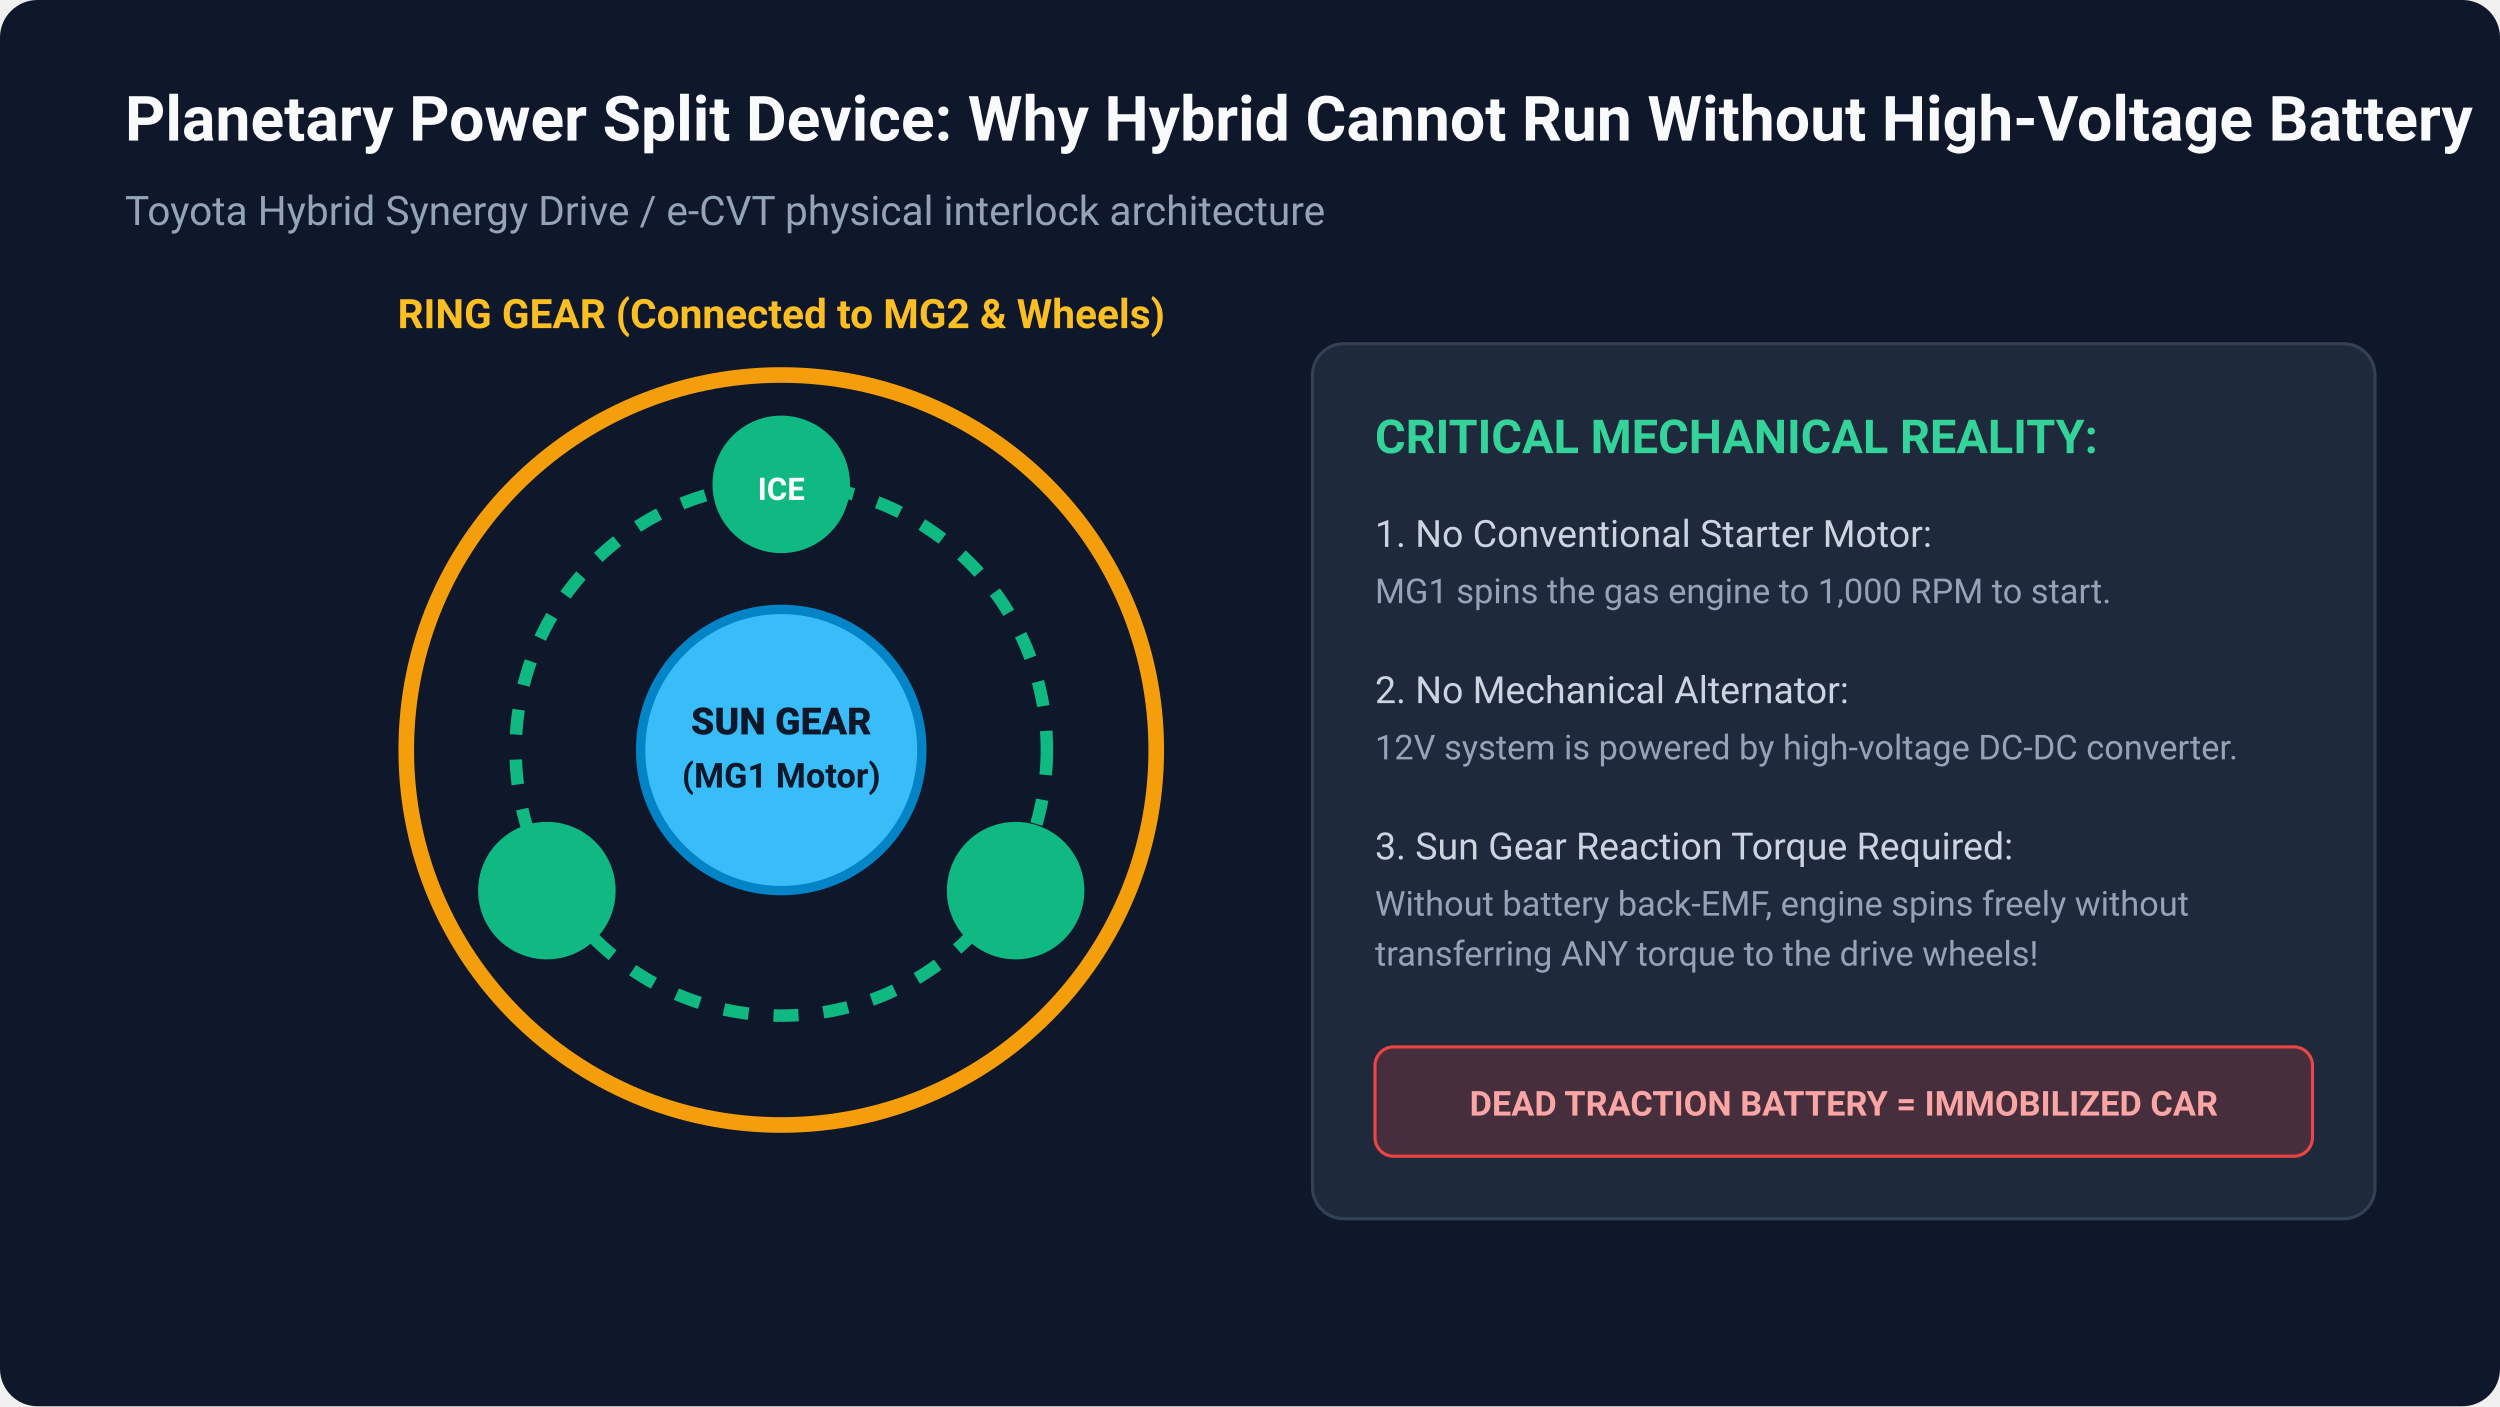
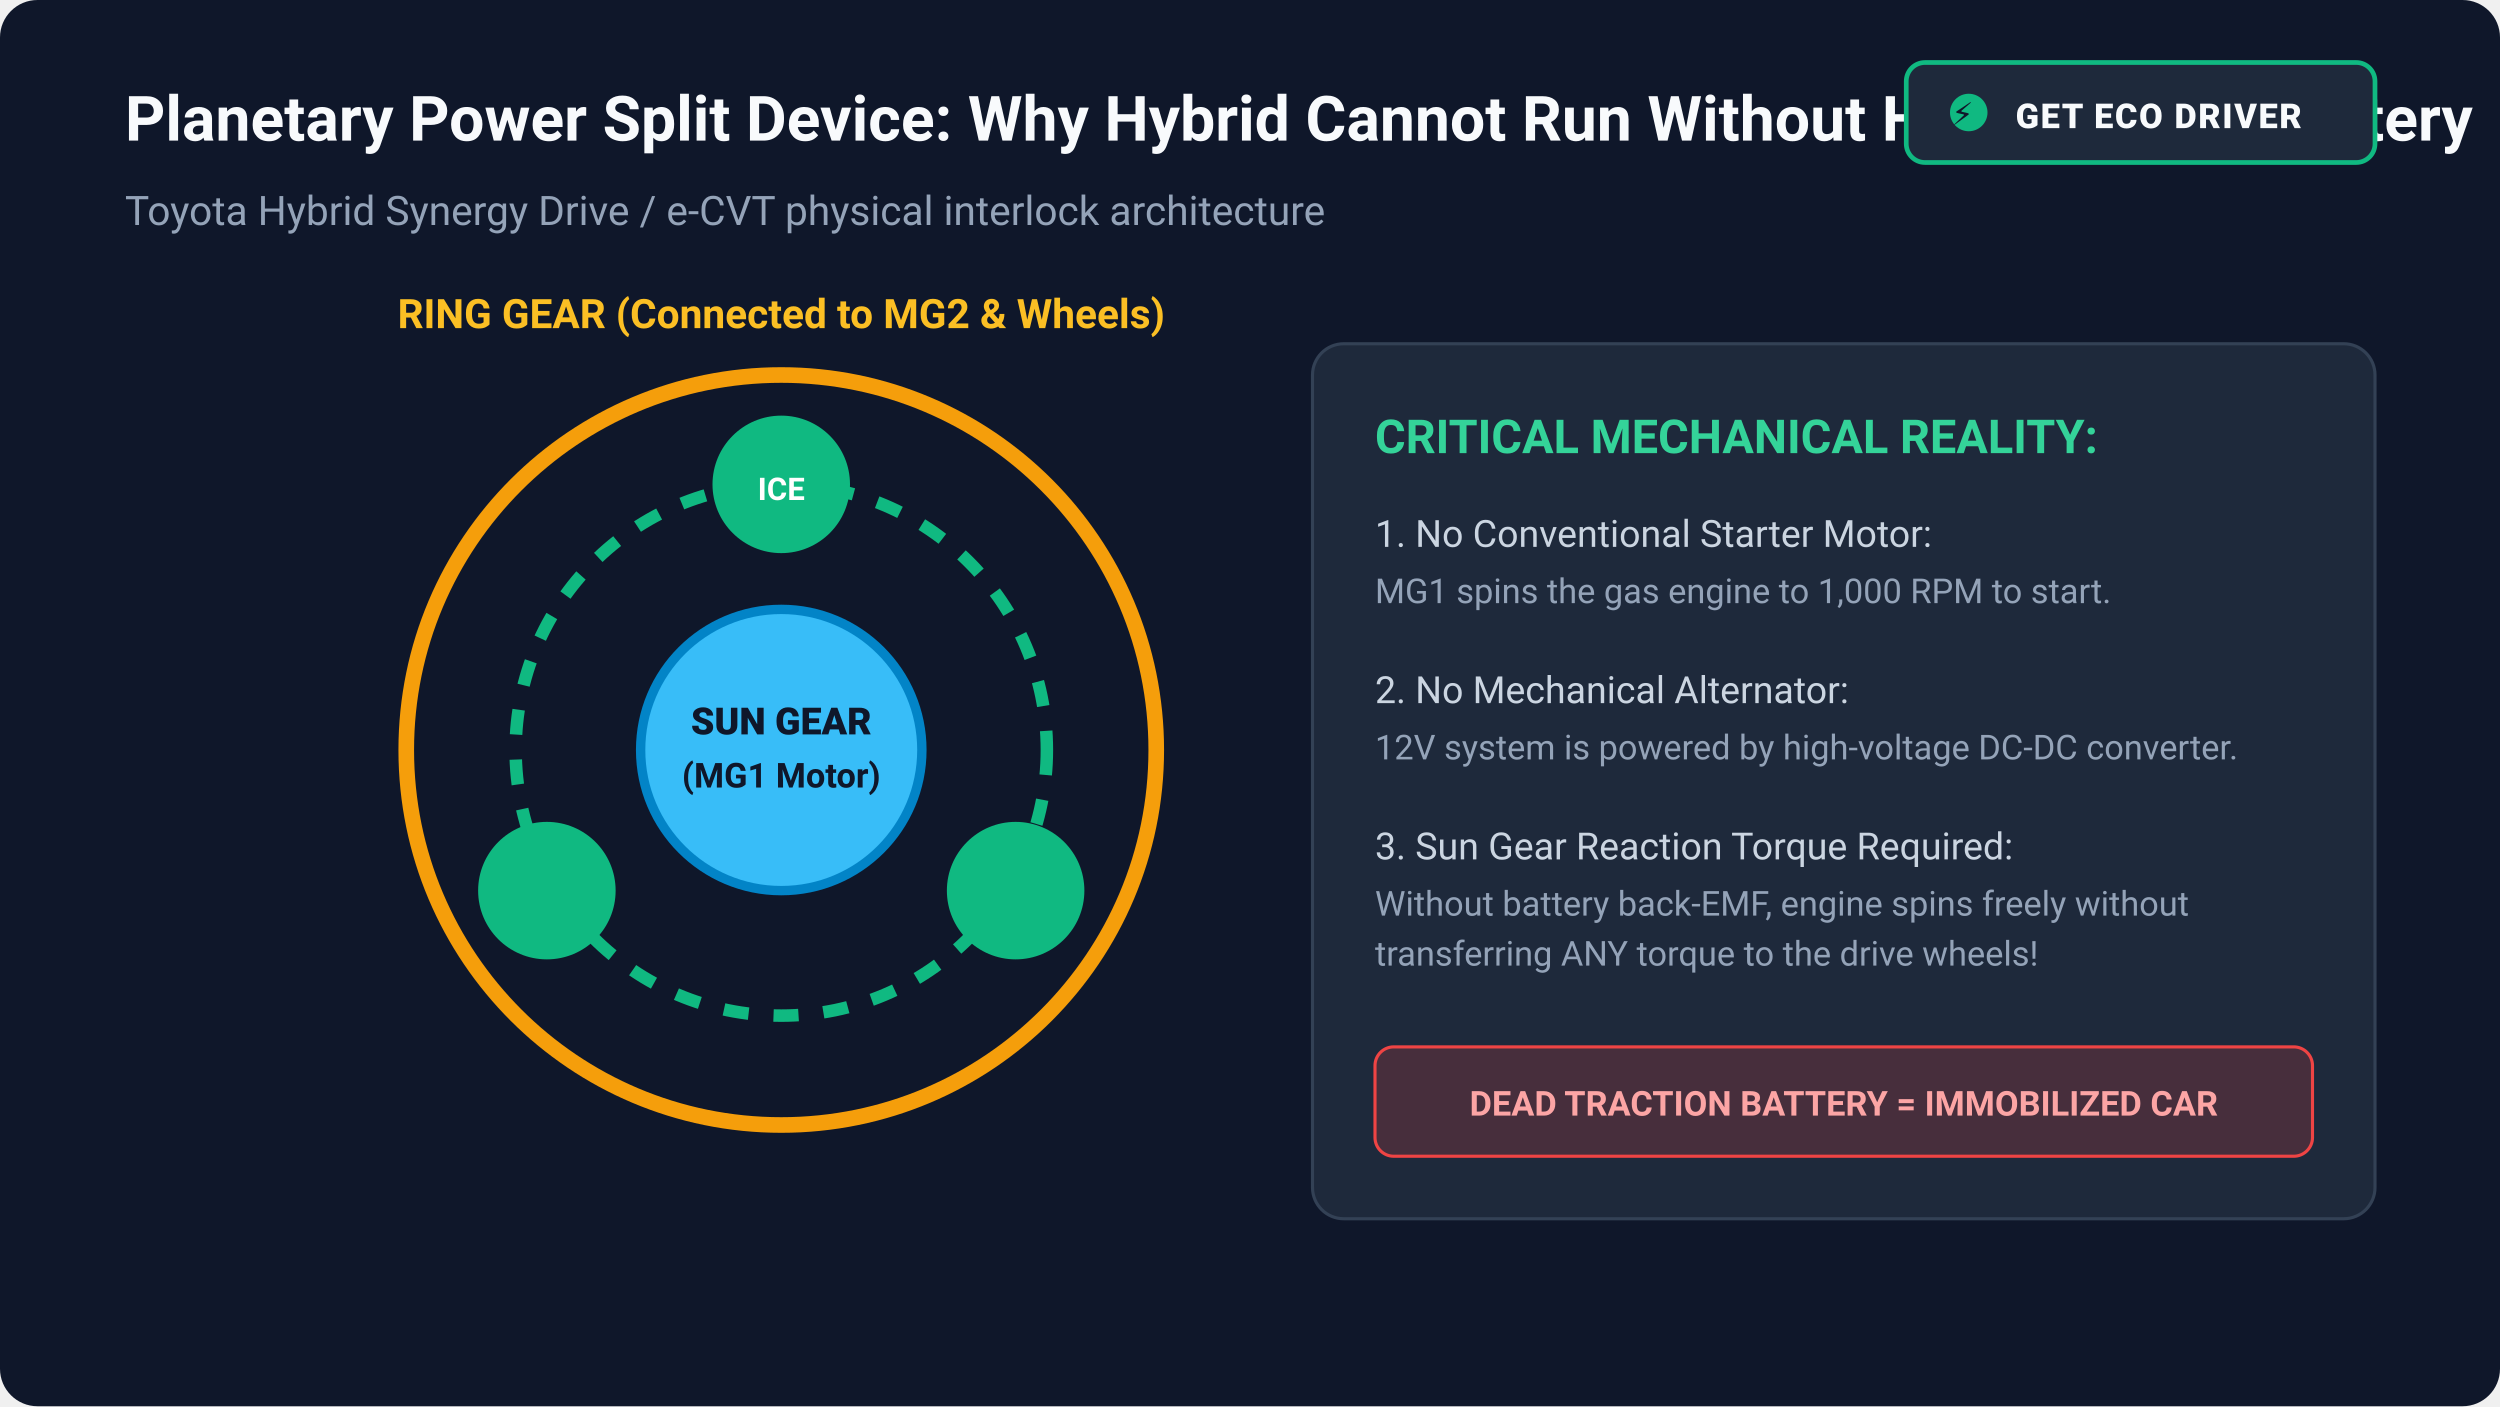
<svg xmlns="http://www.w3.org/2000/svg" viewBox="0 0 800 450" width="100%" height="auto" style="background:#0F172A; font-family:-apple-system,BlinkMacSystemFont,Segoe UI,Roboto,sans-serif; border-radius:12px;">
  <rect width="800" height="450" fill="#0F172A" rx="12" />
  <text x="40" y="45" fill="#F8FAFC" font-size="20" font-weight="700">Planetary Power Split Device: Why Hybrid Cannot Run Without High-Voltage Battery</text>
  <text x="40" y="72" fill="#94A3B8" font-size="13">Toyota Hybrid Synergy Drive / e-CVT physical interlock architecture</text>
  <circle cx="250" cy="240" r="45" fill="#38BDF8" stroke="#0284C7" stroke-width="3" />
  <text x="250" y="235" fill="#0F172A" font-size="12" font-weight="800" text-anchor="middle">SUN GEAR</text>
  <text x="250" y="252" fill="#0F172A" font-size="11" font-weight="700" text-anchor="middle">(MG1 Motor)</text>
  <circle cx="250" cy="240" r="85" fill="none" stroke="#10B981" stroke-width="4" stroke-dasharray="8" />
  <circle cx="250" cy="155" r="22" fill="#10B981" />
  <circle cx="325" cy="285" r="22" fill="#10B981" />
  <circle cx="175" cy="285" r="22" fill="#10B981" />
  <text x="250" y="160" fill="#FFFFFF" font-size="10" font-weight="700" text-anchor="middle">ICE</text>
  <circle cx="250" cy="240" r="120" fill="none" stroke="#F59E0B" stroke-width="5" />
  <text x="250" y="105" fill="#FBBF24" font-size="13" font-weight="700" text-anchor="middle">RING GEAR (Connected to MG2 &amp; Wheels)</text>
  <rect x="420" y="110" width="340" height="280" fill="#1E293B" rx="10" stroke="#334155" />
  <text x="440" y="145" fill="#34D399" font-size="15" font-weight="700">CRITICAL MECHANICAL REALITY:</text>
  <text x="440" y="175" fill="#CBD5E1" font-size="12">1. No Conventional Starter Motor:</text>
  <text x="440" y="193" fill="#94A3B8" font-size="11">   MG1 spins the gas engine to 1,000 RPM to start.</text>
  <text x="440" y="225" fill="#CBD5E1" font-size="12">2. No Mechanical Alternator:</text>
  <text x="440" y="243" fill="#94A3B8" font-size="11">   12V system is powered by high-voltage DC-DC converter.</text>
  <text x="440" y="275" fill="#CBD5E1" font-size="12">3. Sun Gear Reaction Torque Required:</text>
  <text x="440" y="293" fill="#94A3B8" font-size="11">   Without battery back-EMF, engine spins freely without</text>
  <text x="440" y="309" fill="#94A3B8" font-size="11">   transferring ANY torque to the drive wheels!</text>
  <rect x="440" y="335" width="300" height="35" fill="#EF4444" fill-opacity="0.2" rx="6" stroke="#EF4444" />
  <text x="590" y="357" fill="#FCA5A5" font-size="11" font-weight="700" text-anchor="middle">DEAD TRACTION BATTERY = IMMOBILIZED CAR</text>
+   <g transform="translate(610, 20)">
+     <rect width="150" height="32" rx="6" fill="#1E293B" stroke="#10B981" stroke-width="1.5" />
+     <circle cx="20" cy="16" r="6" fill="#10B981" />
+     <text x="18" y="20" fill="#0F172A" font-size="10" font-weight="900" text-anchor="middle">⚡</text>
+     <text x="35" y="21" fill="#F8FAFC" font-size="11" font-weight="800" letter-spacing="0.5">GET ECO DRIVER</text>
+   </g>
</svg>
